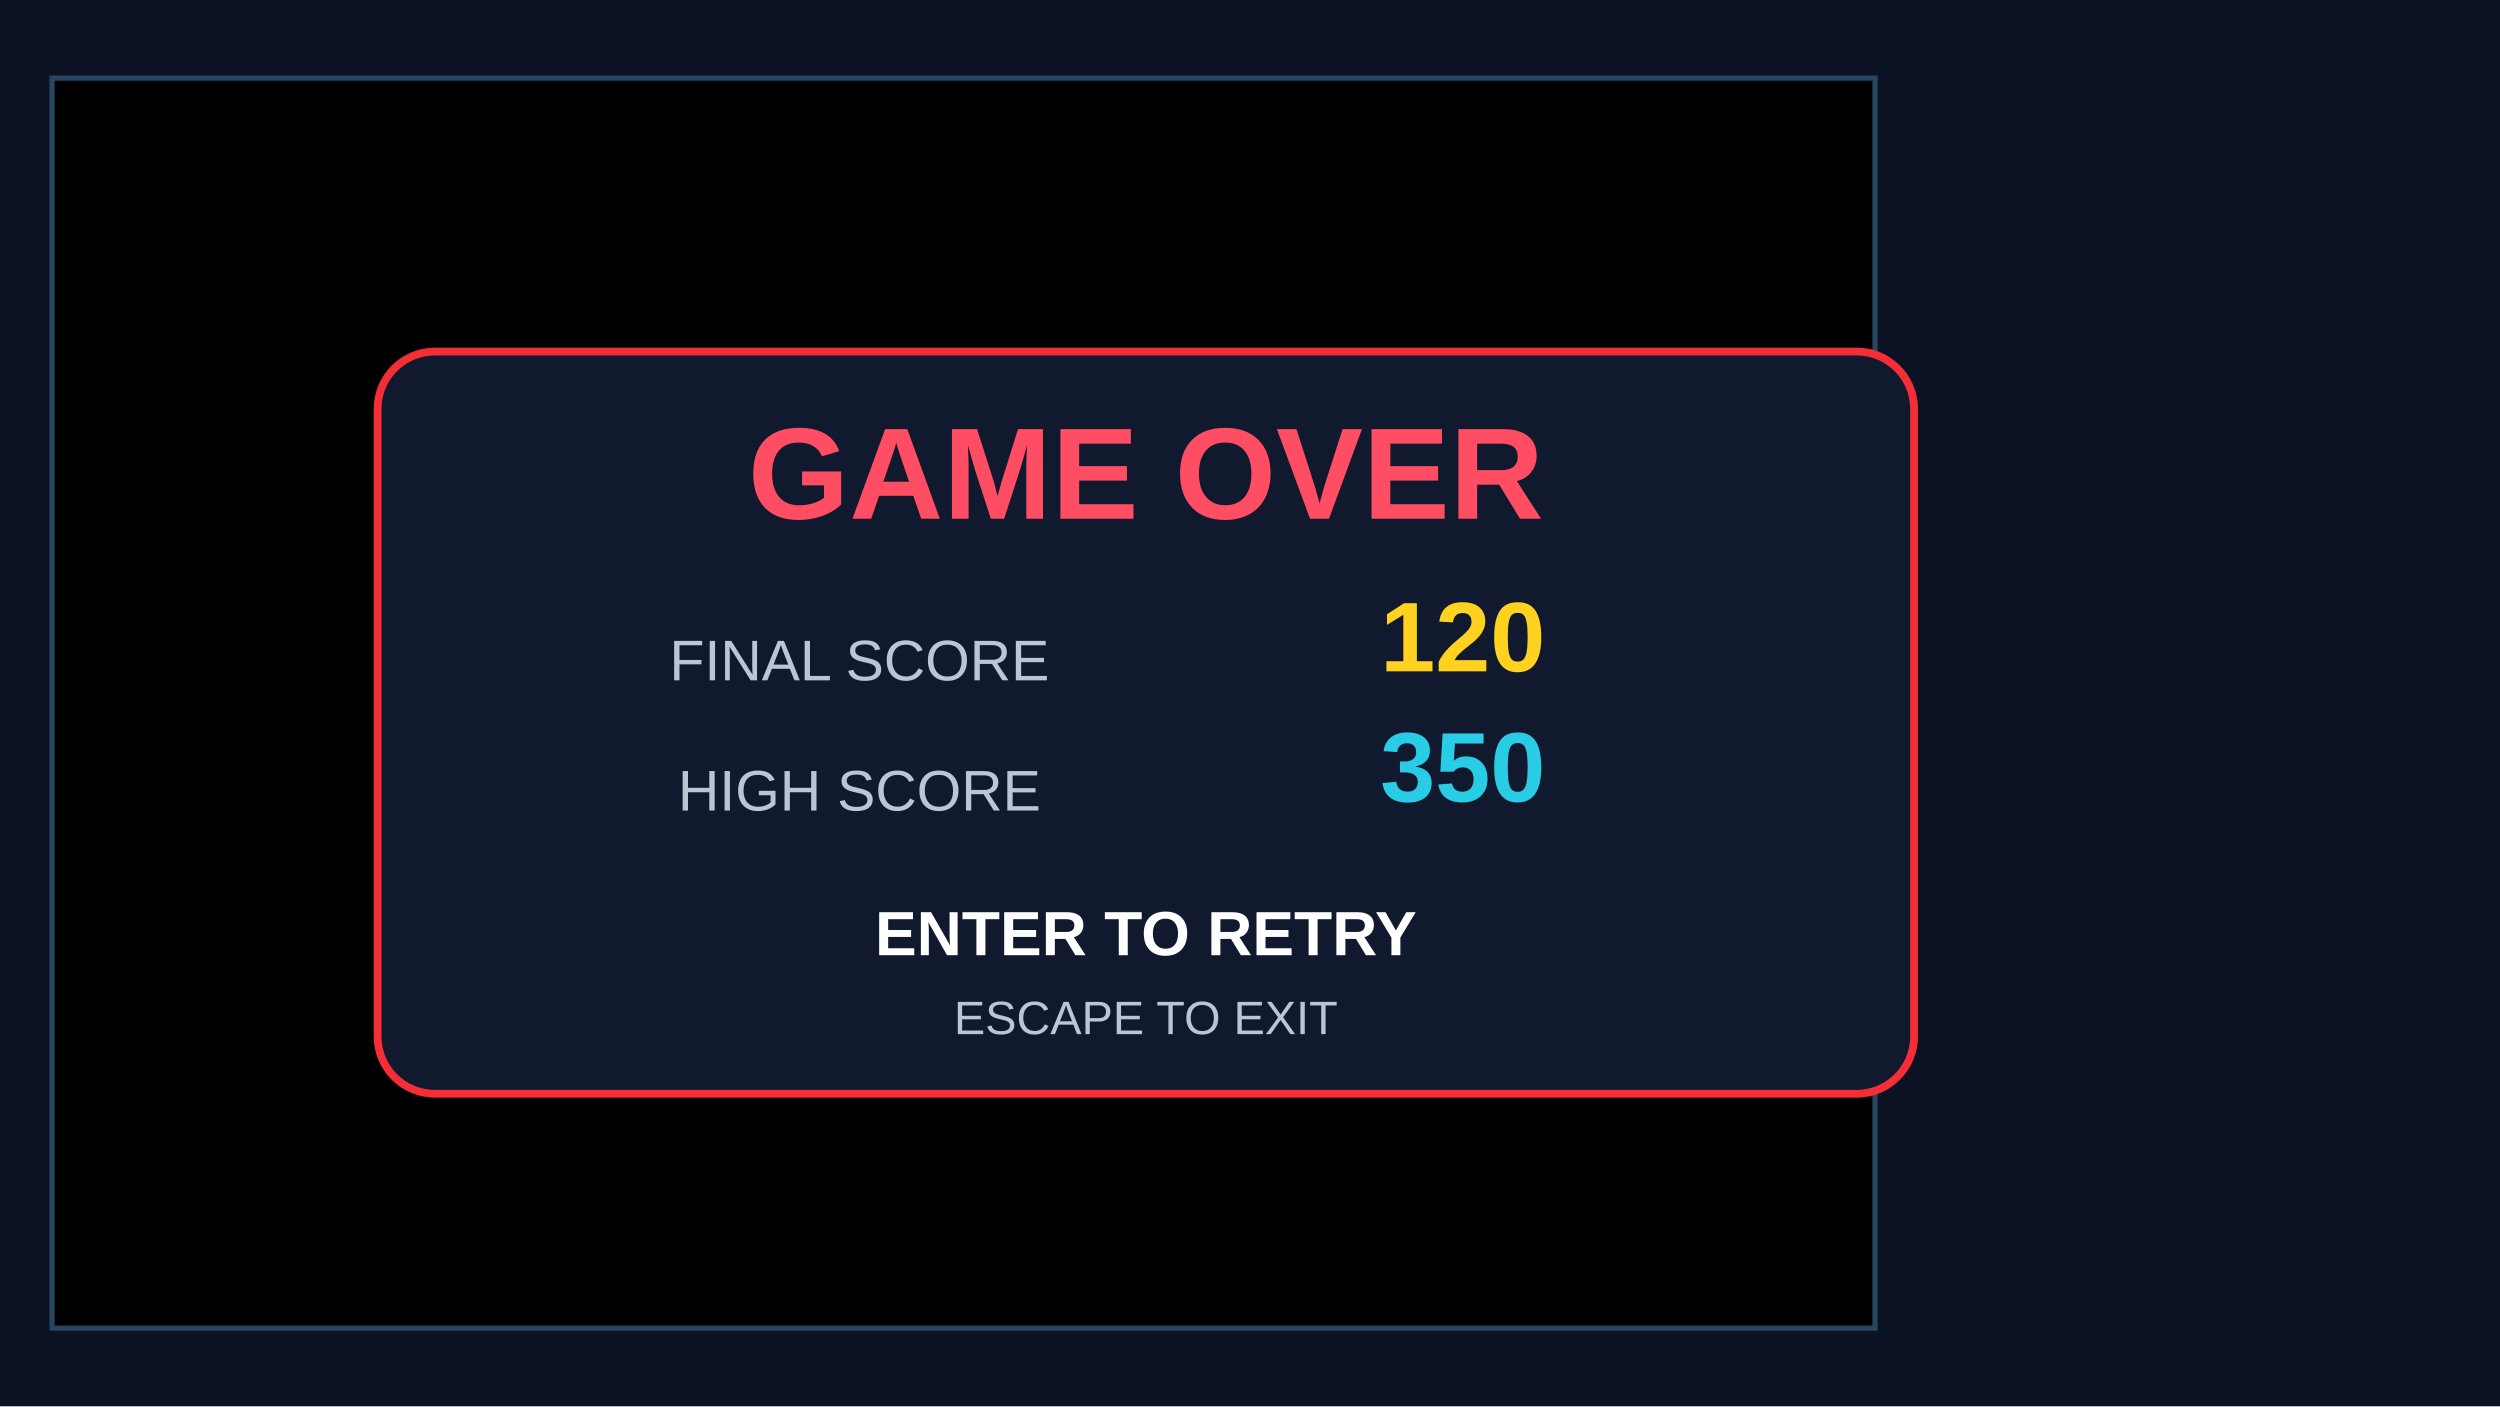
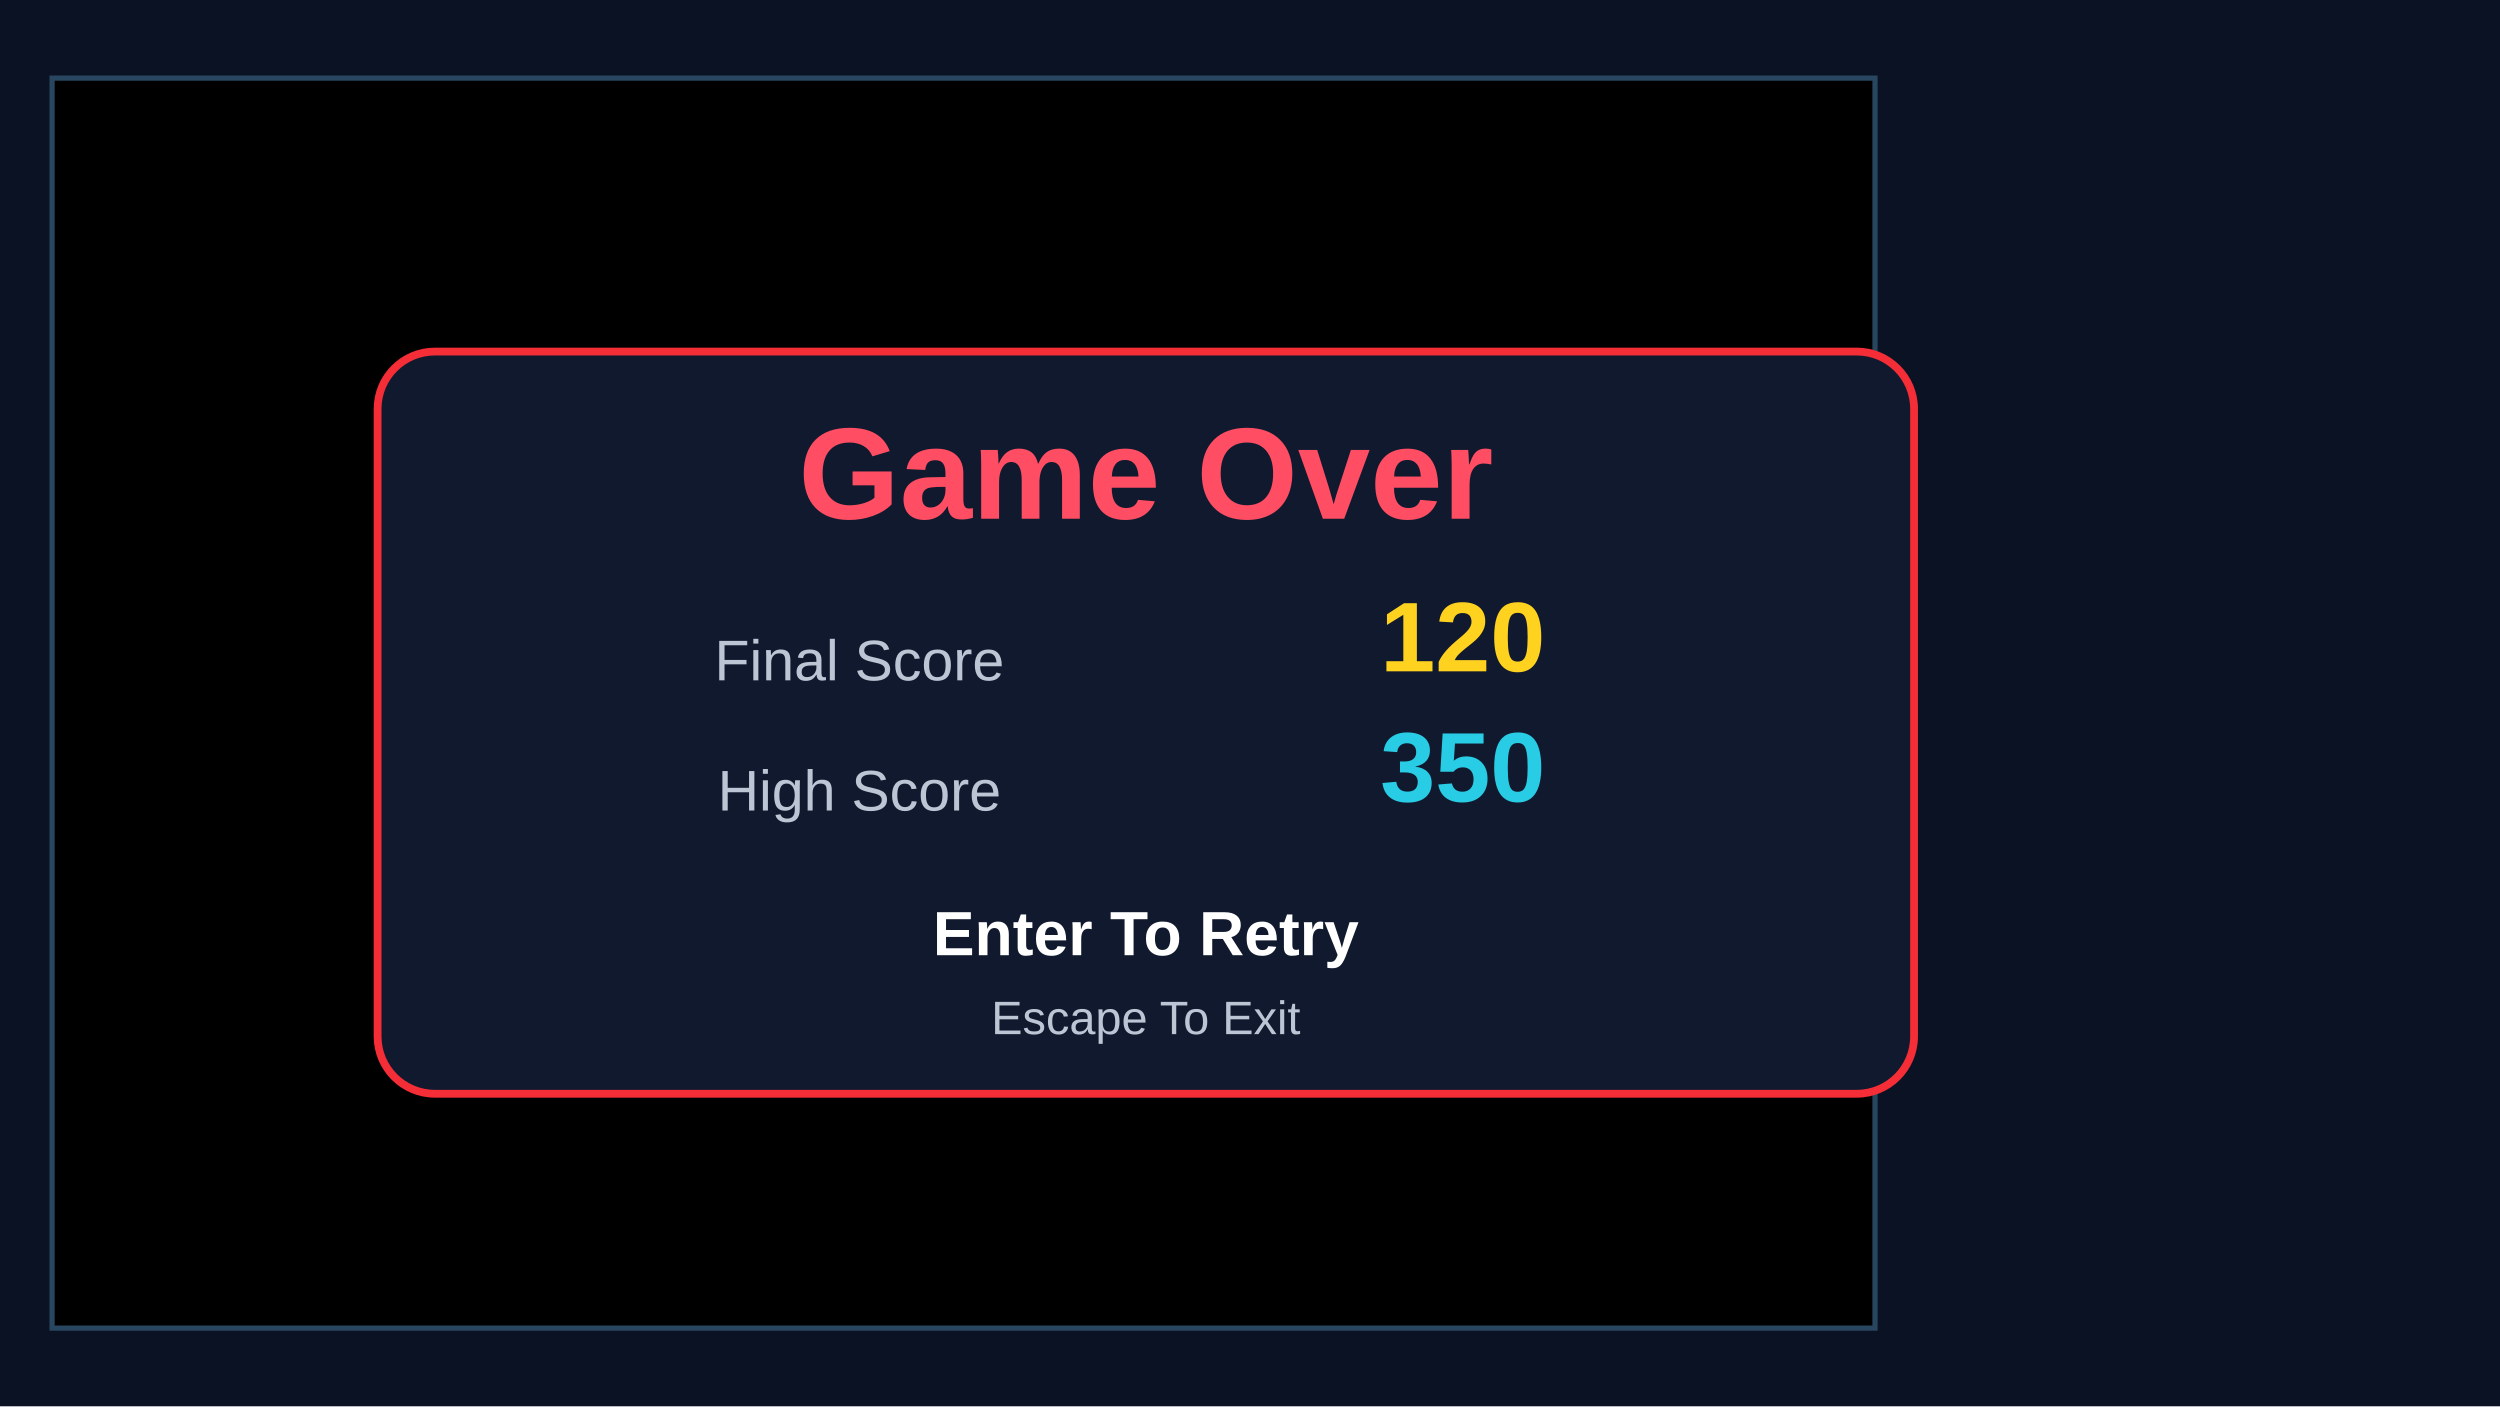
<svg xmlns="http://www.w3.org/2000/svg" viewBox="0 0 960 540" role="img" aria-labelledby="t d">
  <rect width="960" height="540" fill="rgb(10,18,35)" />
  <rect x="20" y="30" width="700" height="480" fill="#000" stroke="rgb(40,70,95)" stroke-width="2" />
  <g fill="rgb(60,230,75)" stroke="rgb(20,105,35)" stroke-width="2">
    <rect x="342" y="272" width="16" height="16" />
    <rect x="322" y="272" width="16" height="16" />
    <rect x="302" y="272" width="16" height="16" />
  </g>
  <rect x="145" y="135" width="590" height="285" rx="22" fill="rgb(16,25,45)" stroke="rgb(245,45,55)" stroke-width="3" />
-   <text x="440" y="185" text-anchor="middle" dominant-baseline="middle" fill="#ff4e63" font-family="Segoe UI, Arial" font-size="50" font-weight="850">GAME OVER</text>
-   <text x="330" y="255" text-anchor="middle" dominant-baseline="middle" fill="#bbc5d4" font-family="Segoe UI, Arial" font-size="22">FINAL SCORE</text>
+   <text x="440" y="185" text-anchor="middle" dominant-baseline="middle" fill="#ff4e63" font-family="Segoe UI, Arial" font-size="50" font-weight="850">Game Over</text>
+   <text x="330" y="255" text-anchor="middle" dominant-baseline="middle" fill="#bbc5d4" font-family="Segoe UI, Arial" font-size="22">Final Score</text>
  <text x="530" y="247" dominant-baseline="middle" fill="#ffd21f" font-family="Segoe UI, Arial" font-size="38" font-weight="800">120</text>
-   <text x="330" y="305" text-anchor="middle" dominant-baseline="middle" fill="#bbc5d4" font-family="Segoe UI, Arial" font-size="22">HIGH SCORE</text>
+   <text x="330" y="305" text-anchor="middle" dominant-baseline="middle" fill="#bbc5d4" font-family="Segoe UI, Arial" font-size="22">High Score</text>
  <text x="530" y="297" dominant-baseline="middle" fill="#29cce5" font-family="Segoe UI, Arial" font-size="38" font-weight="800">350</text>
-   <text x="440" y="360" text-anchor="middle" dominant-baseline="middle" fill="#fff" font-family="Segoe UI, Arial" font-size="24" font-weight="800">ENTER TO RETRY</text>
-   <text x="440" y="392" text-anchor="middle" dominant-baseline="middle" fill="#bbc5d4" font-family="Segoe UI, Arial" font-size="18">ESCAPE TO EXIT</text>
+   <text x="440" y="360" text-anchor="middle" dominant-baseline="middle" fill="#fff" font-family="Segoe UI, Arial" font-size="24" font-weight="800">Enter To Retry</text>
+   <text x="440" y="392" text-anchor="middle" dominant-baseline="middle" fill="#bbc5d4" font-family="Segoe UI, Arial" font-size="18">Escape To Exit</text>
</svg>
